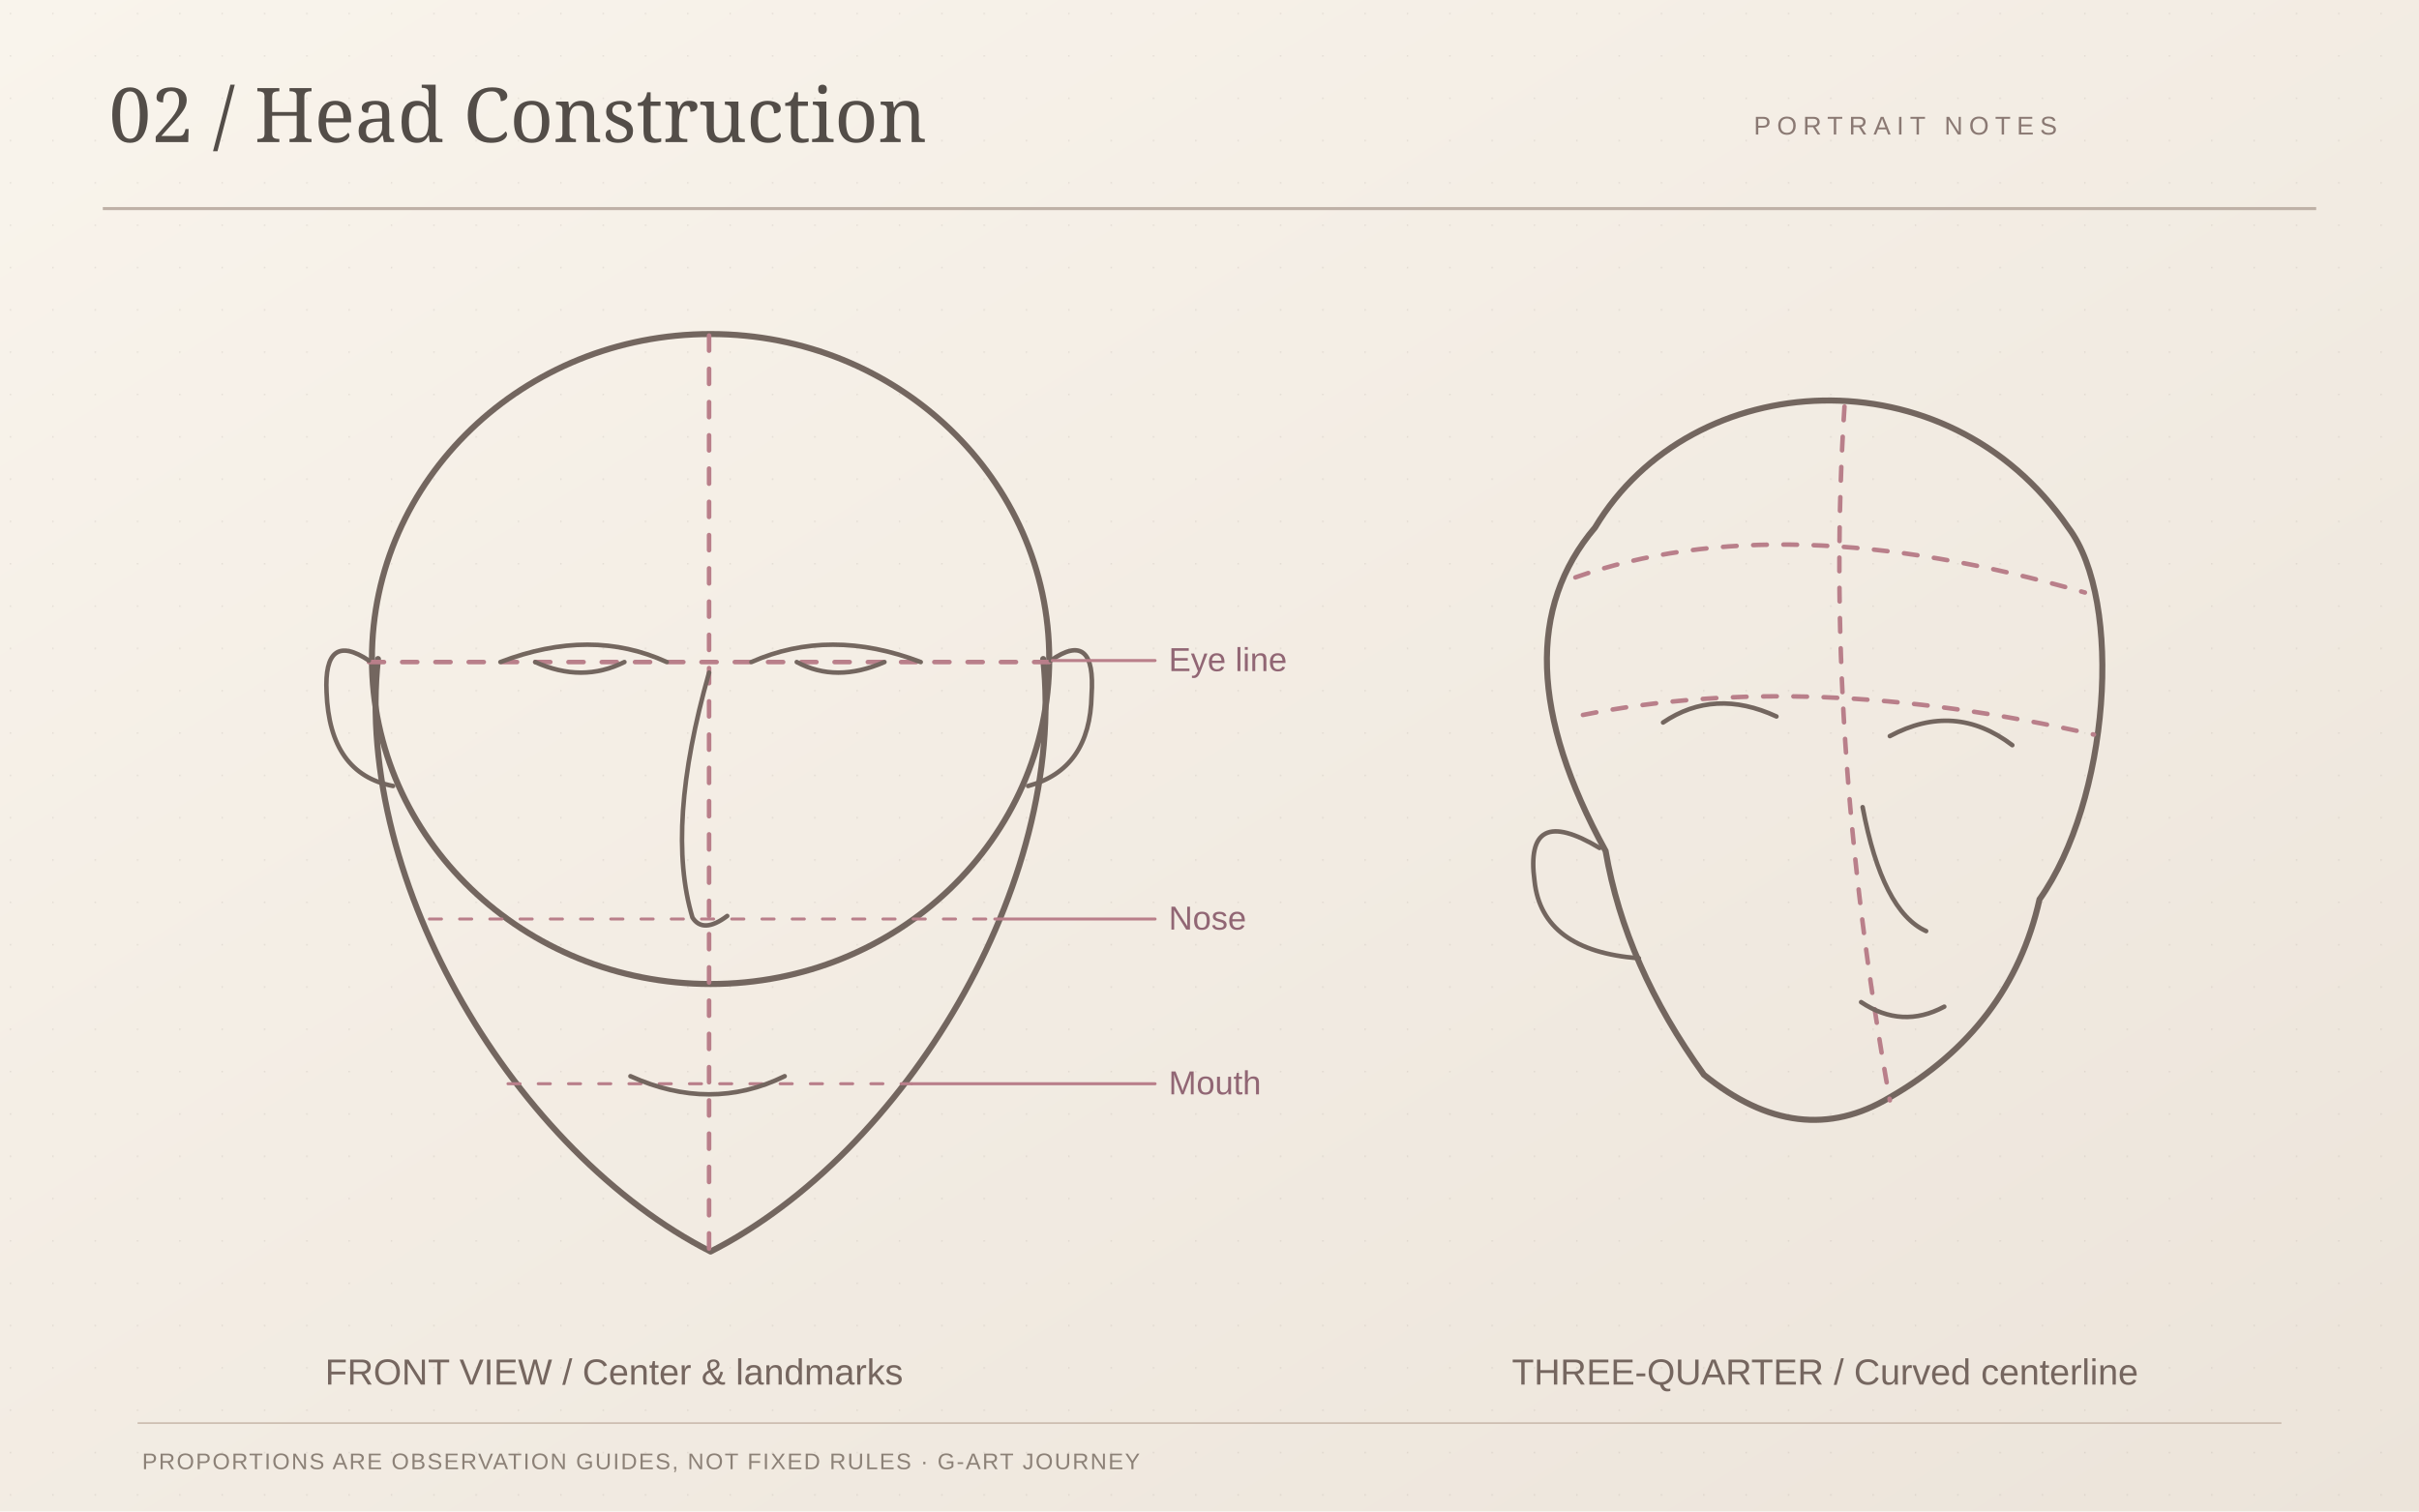
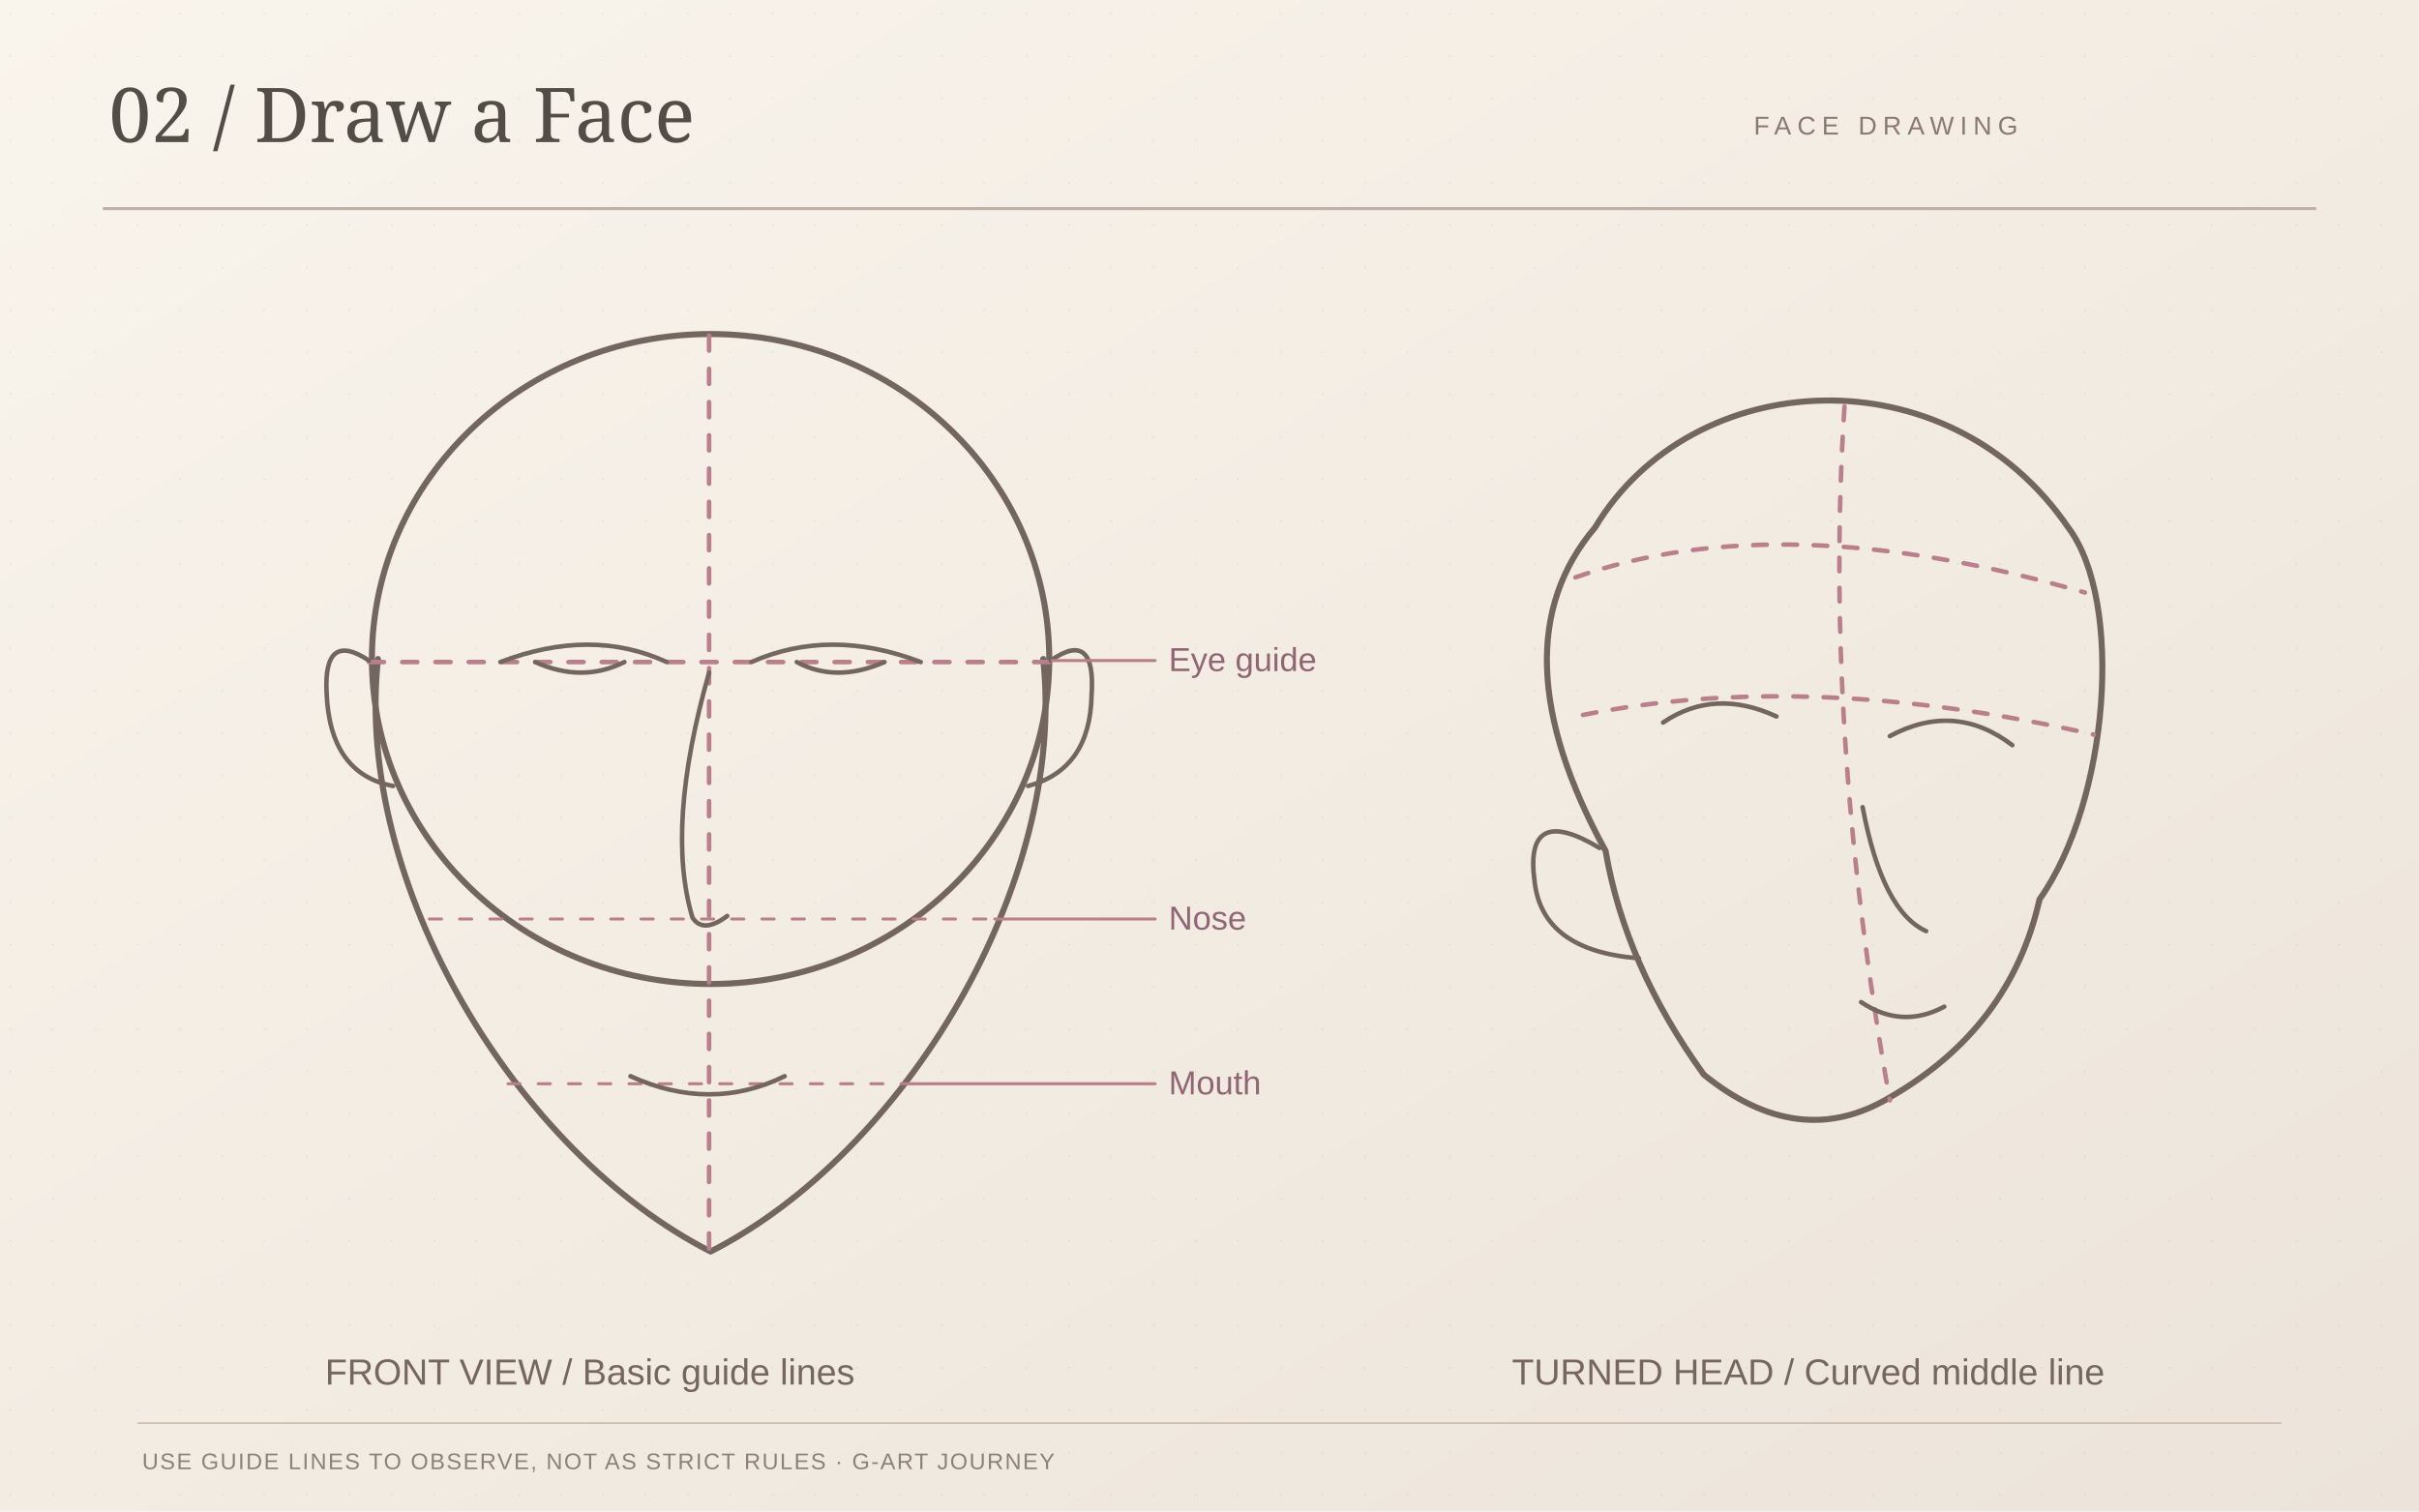
<svg xmlns="http://www.w3.org/2000/svg" viewBox="0 0 1600 1000" role="img" aria-labelledby="t d">
  <defs>
    <linearGradient id="p" x2="1" y2="1">
      <stop stop-color="#F9F4EC" />
      <stop offset="1" stop-color="#ECE4DA" />
    </linearGradient>
    <pattern id="g" width="28" height="28" patternUnits="userSpaceOnUse">
      <circle cx="7" cy="9" r=".5" fill="#75675D" opacity=".17" />
    </pattern>
  </defs>
  <rect width="1600" height="1000" fill="url(#p)" />
  <rect width="1600" height="1000" fill="url(#g)" />
-   <text x="72" y="94" font-family="Georgia,serif" font-size="50" fill="#534D48">02 / Head Construction</text>
-   <text x="1160" y="89" font-family="Arial,sans-serif" font-size="17" fill="#8A7973" letter-spacing="4">PORTRAIT NOTES</text>
+   <text x="72" y="94" font-family="Georgia,serif" font-size="50" fill="#534D48">02 / Draw a Face</text>
+   <text x="1160" y="89" font-family="Arial,sans-serif" font-size="17" fill="#8A7973" letter-spacing="4">FACE DRAWING</text>
  <path d="M68 138 H1532" stroke="#BEB0A6" stroke-width="2" />
  <g transform="translate(160 190)" fill="none" stroke-linejoin="round" stroke-linecap="round">
    <ellipse cx="310" cy="246" rx="224" ry="215" stroke="#73665F" stroke-width="4" />
    <path d="M90 246 C74 395 182 573 310 638 C438 573 546 395 530 246" stroke="#73665F" stroke-width="4" />
    <path d="M309 32 V640 M84 248 H535" stroke="#B97F8A" stroke-width="3" stroke-dasharray="10 12" />
    <path d="M124 418 H497 M176 527 H443" stroke="#B97F8A" stroke-width="2" stroke-dasharray="8 12" />
    <path d="M171 248 Q231 225 281 248 M337 248 Q389 225 449 248" stroke="#74675F" stroke-width="3" />
    <path d="M194 248 Q225 262 253 248 M367 248 Q393 262 425 248" stroke="#73665F" stroke-width="3" />
    <path d="M309 255 Q280 357 298 417 Q305 428 321 416 M257 522 Q310 546 359 522" stroke="#73665F" stroke-width="3" />
    <path d="M84 247 Q54 227 56 268 Q58 322 100 330 M535 247 Q565 226 562 270 Q561 319 520 330" stroke="#73665F" stroke-width="3" />
    <path d="M536 247 L604 247 M498 418 L604 418 M443 527 L604 527" stroke="#B97F8A" stroke-width="2" />
    <g font-family="Arial,sans-serif" fill="#916674" font-size="22" stroke="none">
-       <text x="613" y="254">Eye line</text>
+       <text x="613" y="254">Eye guide</text>
      <text x="613" y="425">Nose</text>
      <text x="613" y="534">Mouth</text>
    </g>
  </g>
  <g transform="translate(965 250)" fill="none" stroke="#73665F" stroke-width="4" stroke-linecap="round">
    <path d="M90 99 C154 -8 323 -18 403 99 C440 148 430 280 384 345 Q365 430 285 476 Q225 512 162 461 Q110 389 97 313 Q23 178 90 99Z" />
    <path d="M77 132 Q213 84 414 142 M255 19 Q241 233 285 478" stroke="#B97F8A" stroke-width="3" stroke-dasharray="9 11" />
    <path d="M82 223 Q231 193 420 236" stroke="#B97F8A" stroke-width="3" stroke-dasharray="9 11" />
    <path d="M135 228 Q169 205 210 224 M285 237 Q328 214 366 243 M267 284 Q280 353 309 366 M266 413 Q293 431 321 416" stroke-width="3" />
    <path d="M93 311 Q43 281 50 333 Q55 379 119 384" stroke-width="3" />
  </g>
  <g fill="#75665F" font-family="Arial,sans-serif">
-     <text x="215" y="916" font-size="24">FRONT VIEW / Center &amp; landmarks</text>
-     <text x="1000" y="916" font-size="24">THREE-QUARTER / Curved centerline</text>
+     <text x="215" y="916" font-size="24">FRONT VIEW / Basic guide lines</text>
+     <text x="1000" y="916" font-size="24">TURNED HEAD / Curved middle line</text>
  </g>
  <rect x="91" y="941" width="1418" height="1" fill="#C8B8AB" />
-   <text x="94" y="972" font-family="Arial,sans-serif" font-size="15" fill="#8C8177" letter-spacing="1">PROPORTIONS ARE OBSERVATION GUIDES, NOT FIXED RULES · G-ART JOURNEY</text>
+   <text x="94" y="972" font-family="Arial,sans-serif" font-size="15" fill="#8C8177" letter-spacing="1">USE GUIDE LINES TO OBSERVE, NOT AS STRICT RULES · G-ART JOURNEY</text>
</svg>
